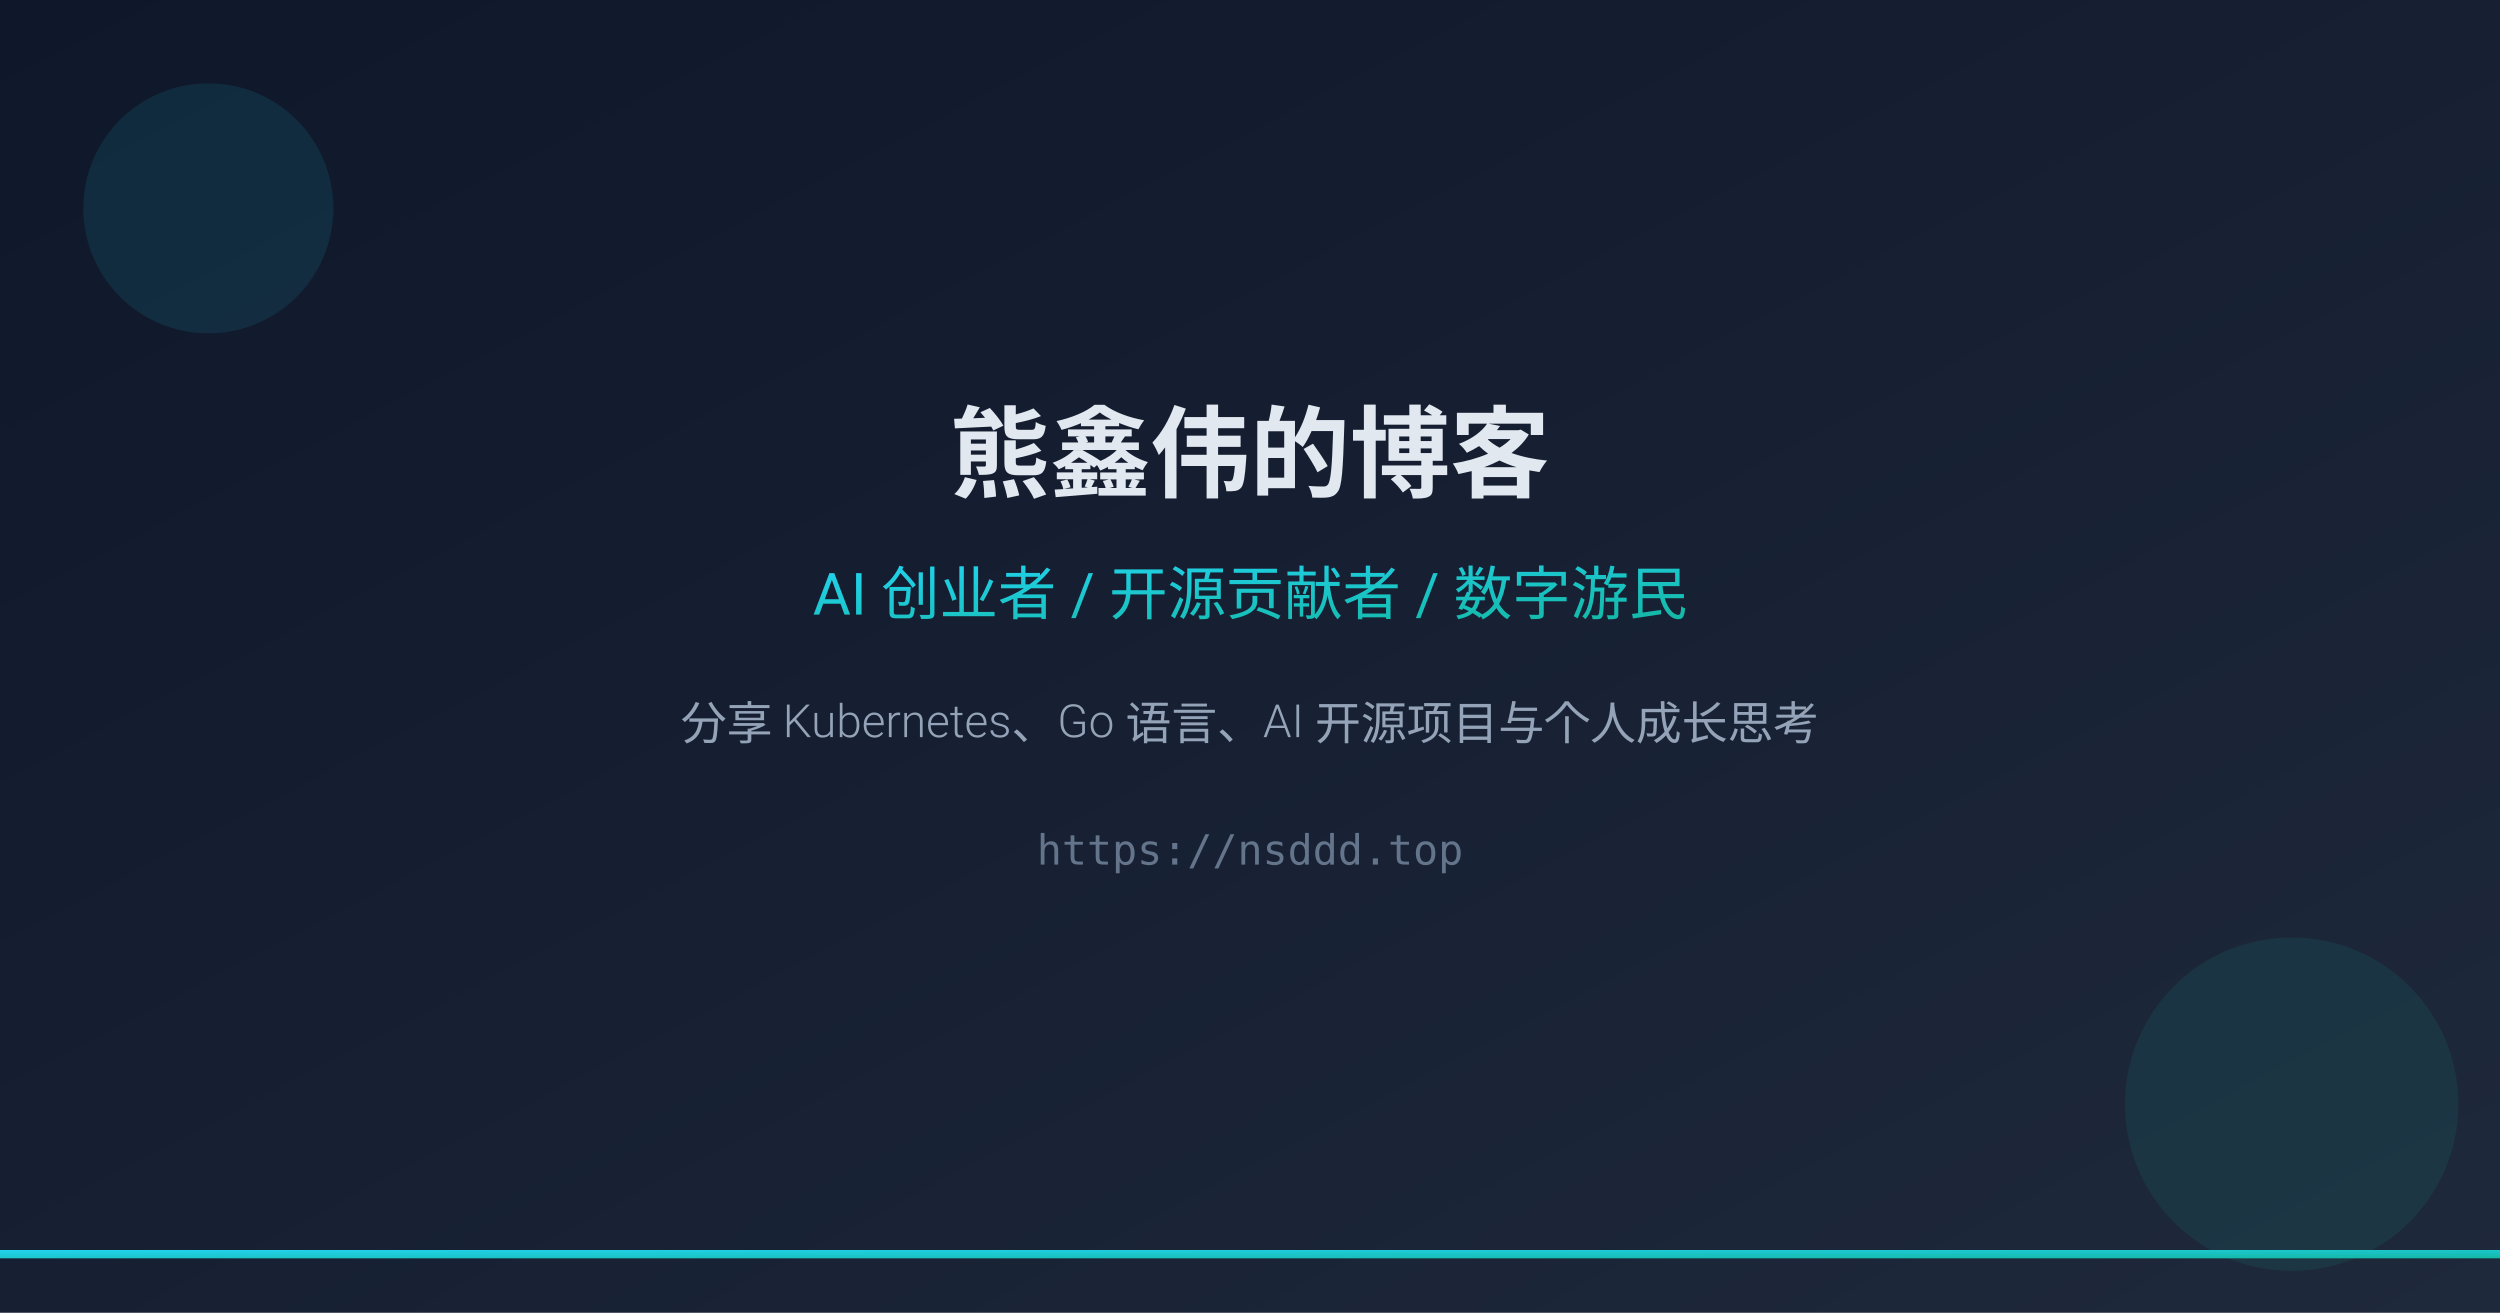
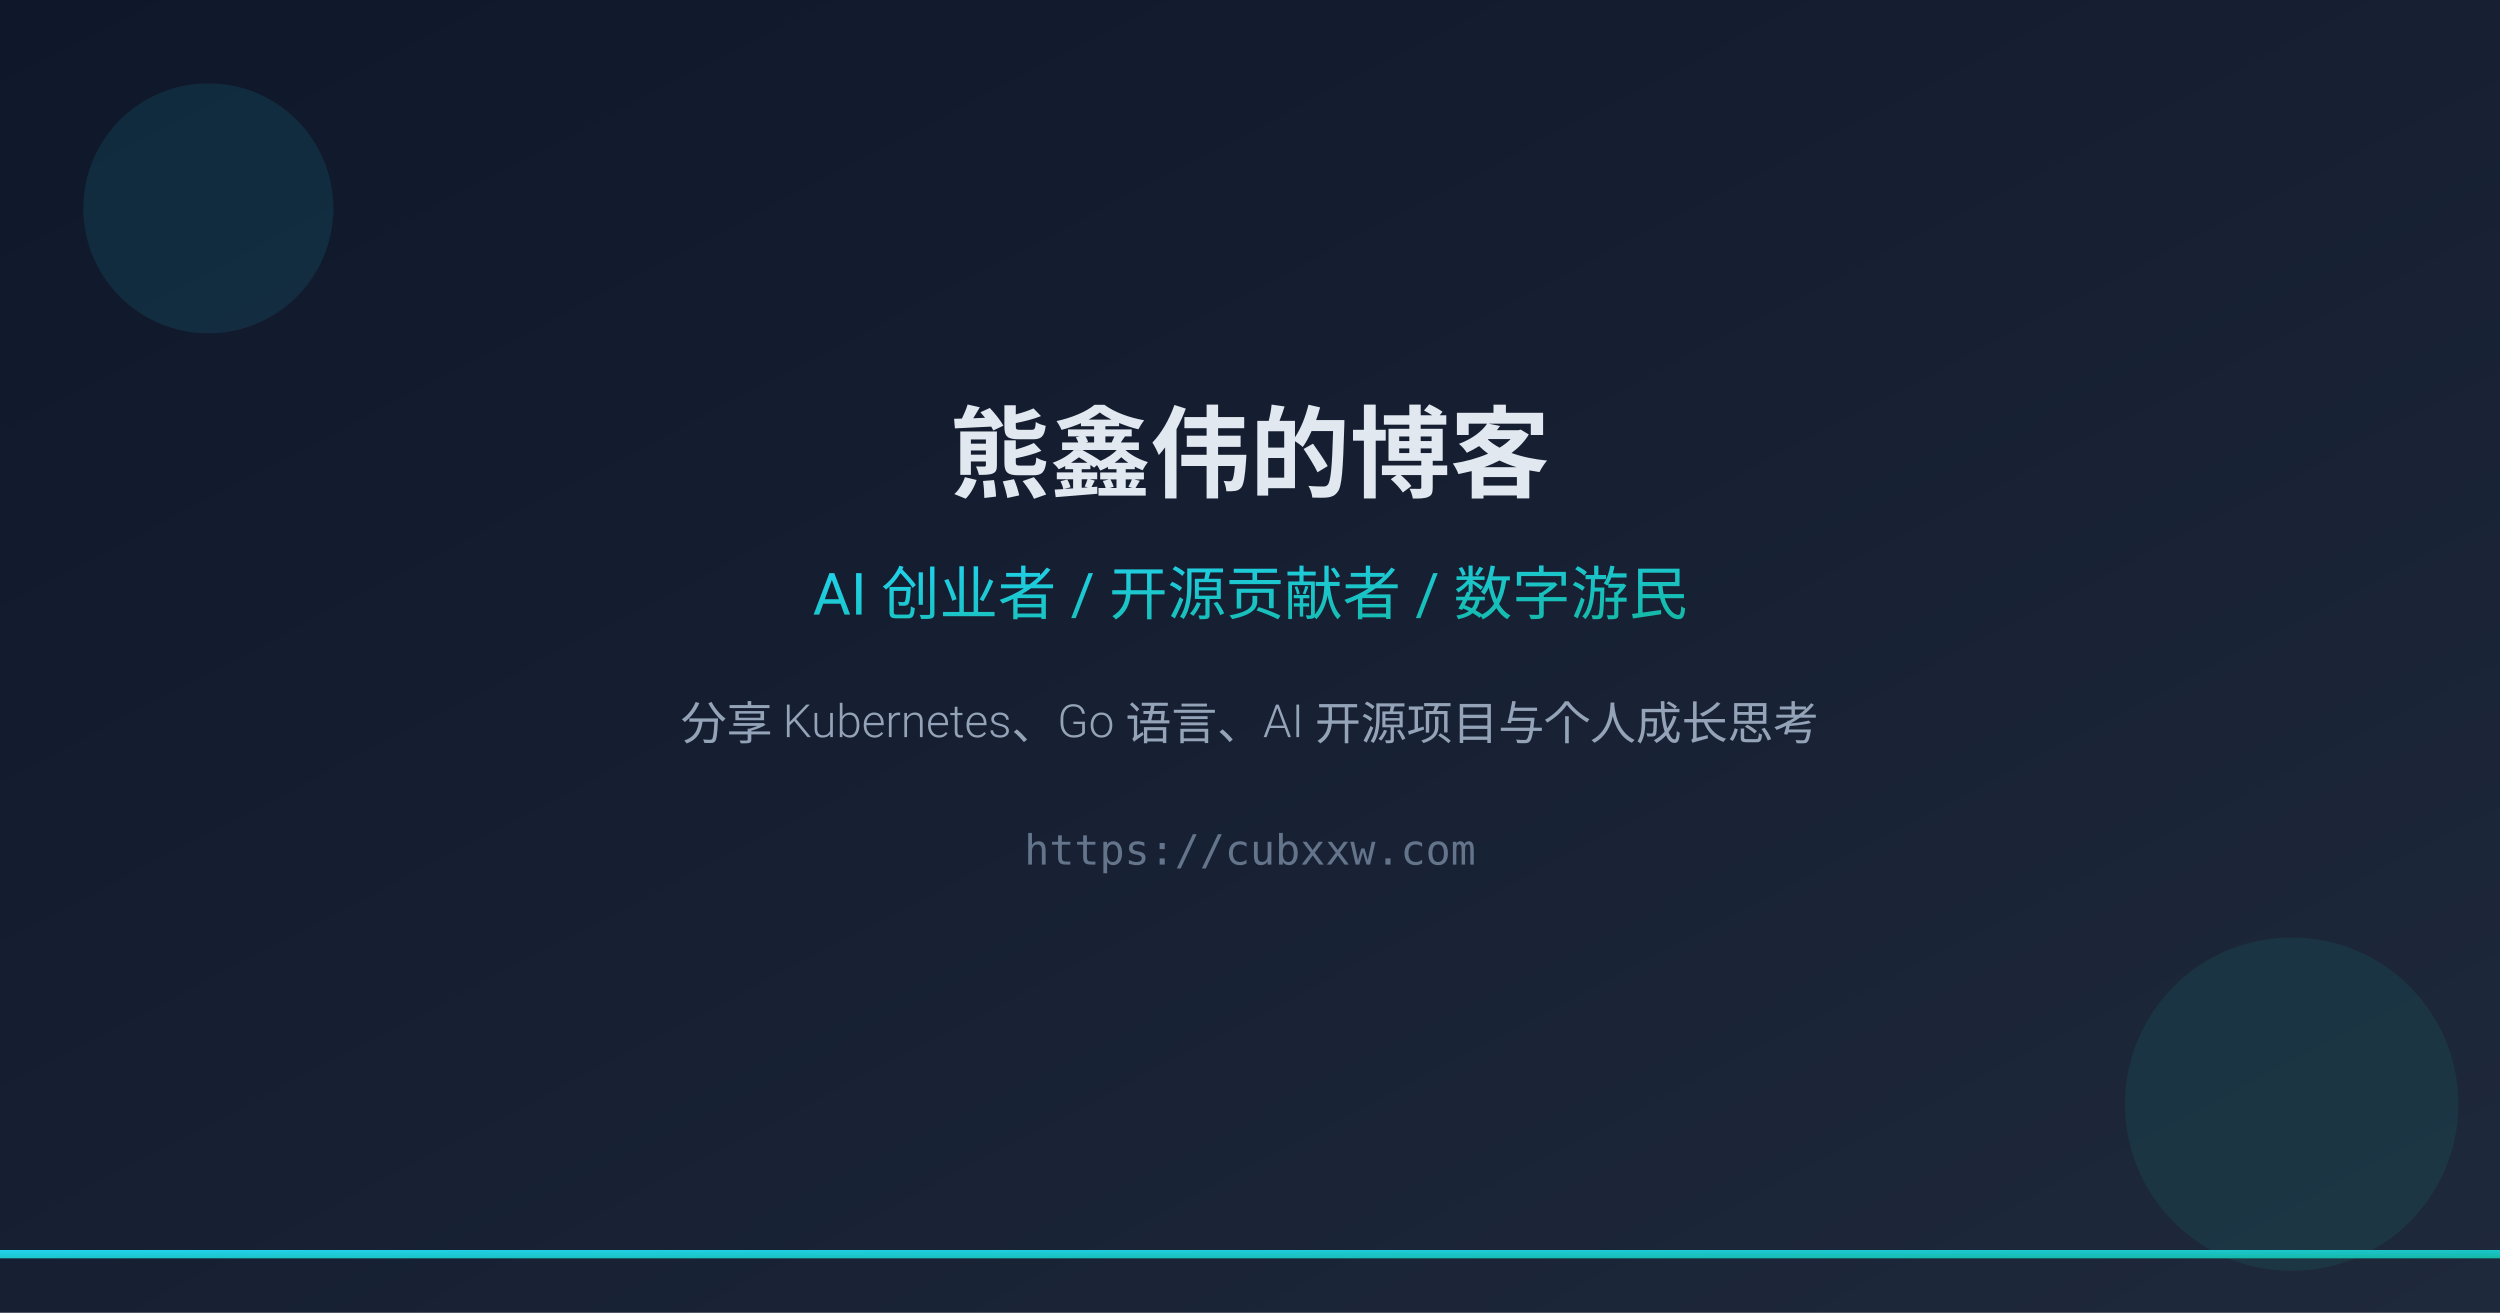
<svg xmlns="http://www.w3.org/2000/svg" width="1200" height="630" viewBox="0 0 1200 630">
  <rect width="1200" height="630" fill="#0f172a" />
  <defs>
    <linearGradient id="bgGradient" x1="0%" x2="100%" y1="0%" y2="100%">
      <stop offset="0%" style="stop-color:#0f172a;stop-opacity:1" />
      <stop offset="100%" style="stop-color:#1e293b;stop-opacity:1" />
    </linearGradient>
    <linearGradient id="accentGradient" x1="0%" x2="100%" y1="0%" y2="100%">
      <stop offset="0%" style="stop-color:#22d3ee;stop-opacity:1" />
      <stop offset="100%" style="stop-color:#14b8a6;stop-opacity:1" />
    </linearGradient>
  </defs>
  <rect width="1200" height="630" fill="url(#bgGradient)" />
  <circle cx="100" cy="100" r="60" fill="rgba(34, 211, 238, 0.1)" />
  <circle cx="1100" cy="530" r="80" fill="rgba(20, 184, 166, 0.1)" />
  <g transform="translate(600, 315)">
    <text x="0" y="-80" fill="#e2e8f0" font-family="-apple-system, BlinkMacSystemFont, 'Segoe UI', Roboto, sans-serif" font-size="48" font-weight="700" text-anchor="middle">熊鑫伟的博客</text>
    <text x="0" y="-20" fill="url(#accentGradient)" font-family="-apple-system, BlinkMacSystemFont, 'Segoe UI', Roboto, sans-serif" font-size="28" font-weight="400" text-anchor="middle">AI 创业者 / 开源贡献者 / 数字游民</text>
    <text x="0" y="40" fill="#94a3b8" font-family="-apple-system, BlinkMacSystemFont, 'Segoe UI', Roboto, sans-serif" font-size="22" font-weight="300" text-anchor="middle">分享 Kubernetes、Go 语言、AI 开源项目与个人成长思考</text>
-     <text x="0" y="100" fill="#64748b" font-family="'Fira Code', 'JetBrains Mono', monospace" font-size="20" font-weight="400" text-anchor="middle">https://nsddd.top</text>
+     <text x="0" y="100" fill="#64748b" font-family="'Fira Code', 'JetBrains Mono', monospace" font-size="20" font-weight="400" text-anchor="middle">https://cubxxw.com</text>
    <line x1="-150" x2="150" y1="60" y2="60" stroke="url(#accentGradient)" stroke-linecap="round" stroke-width="3" />
  </g>
  <rect width="1200" height="4" x="0" y="600" fill="url(#accentGradient)" />
</svg>
